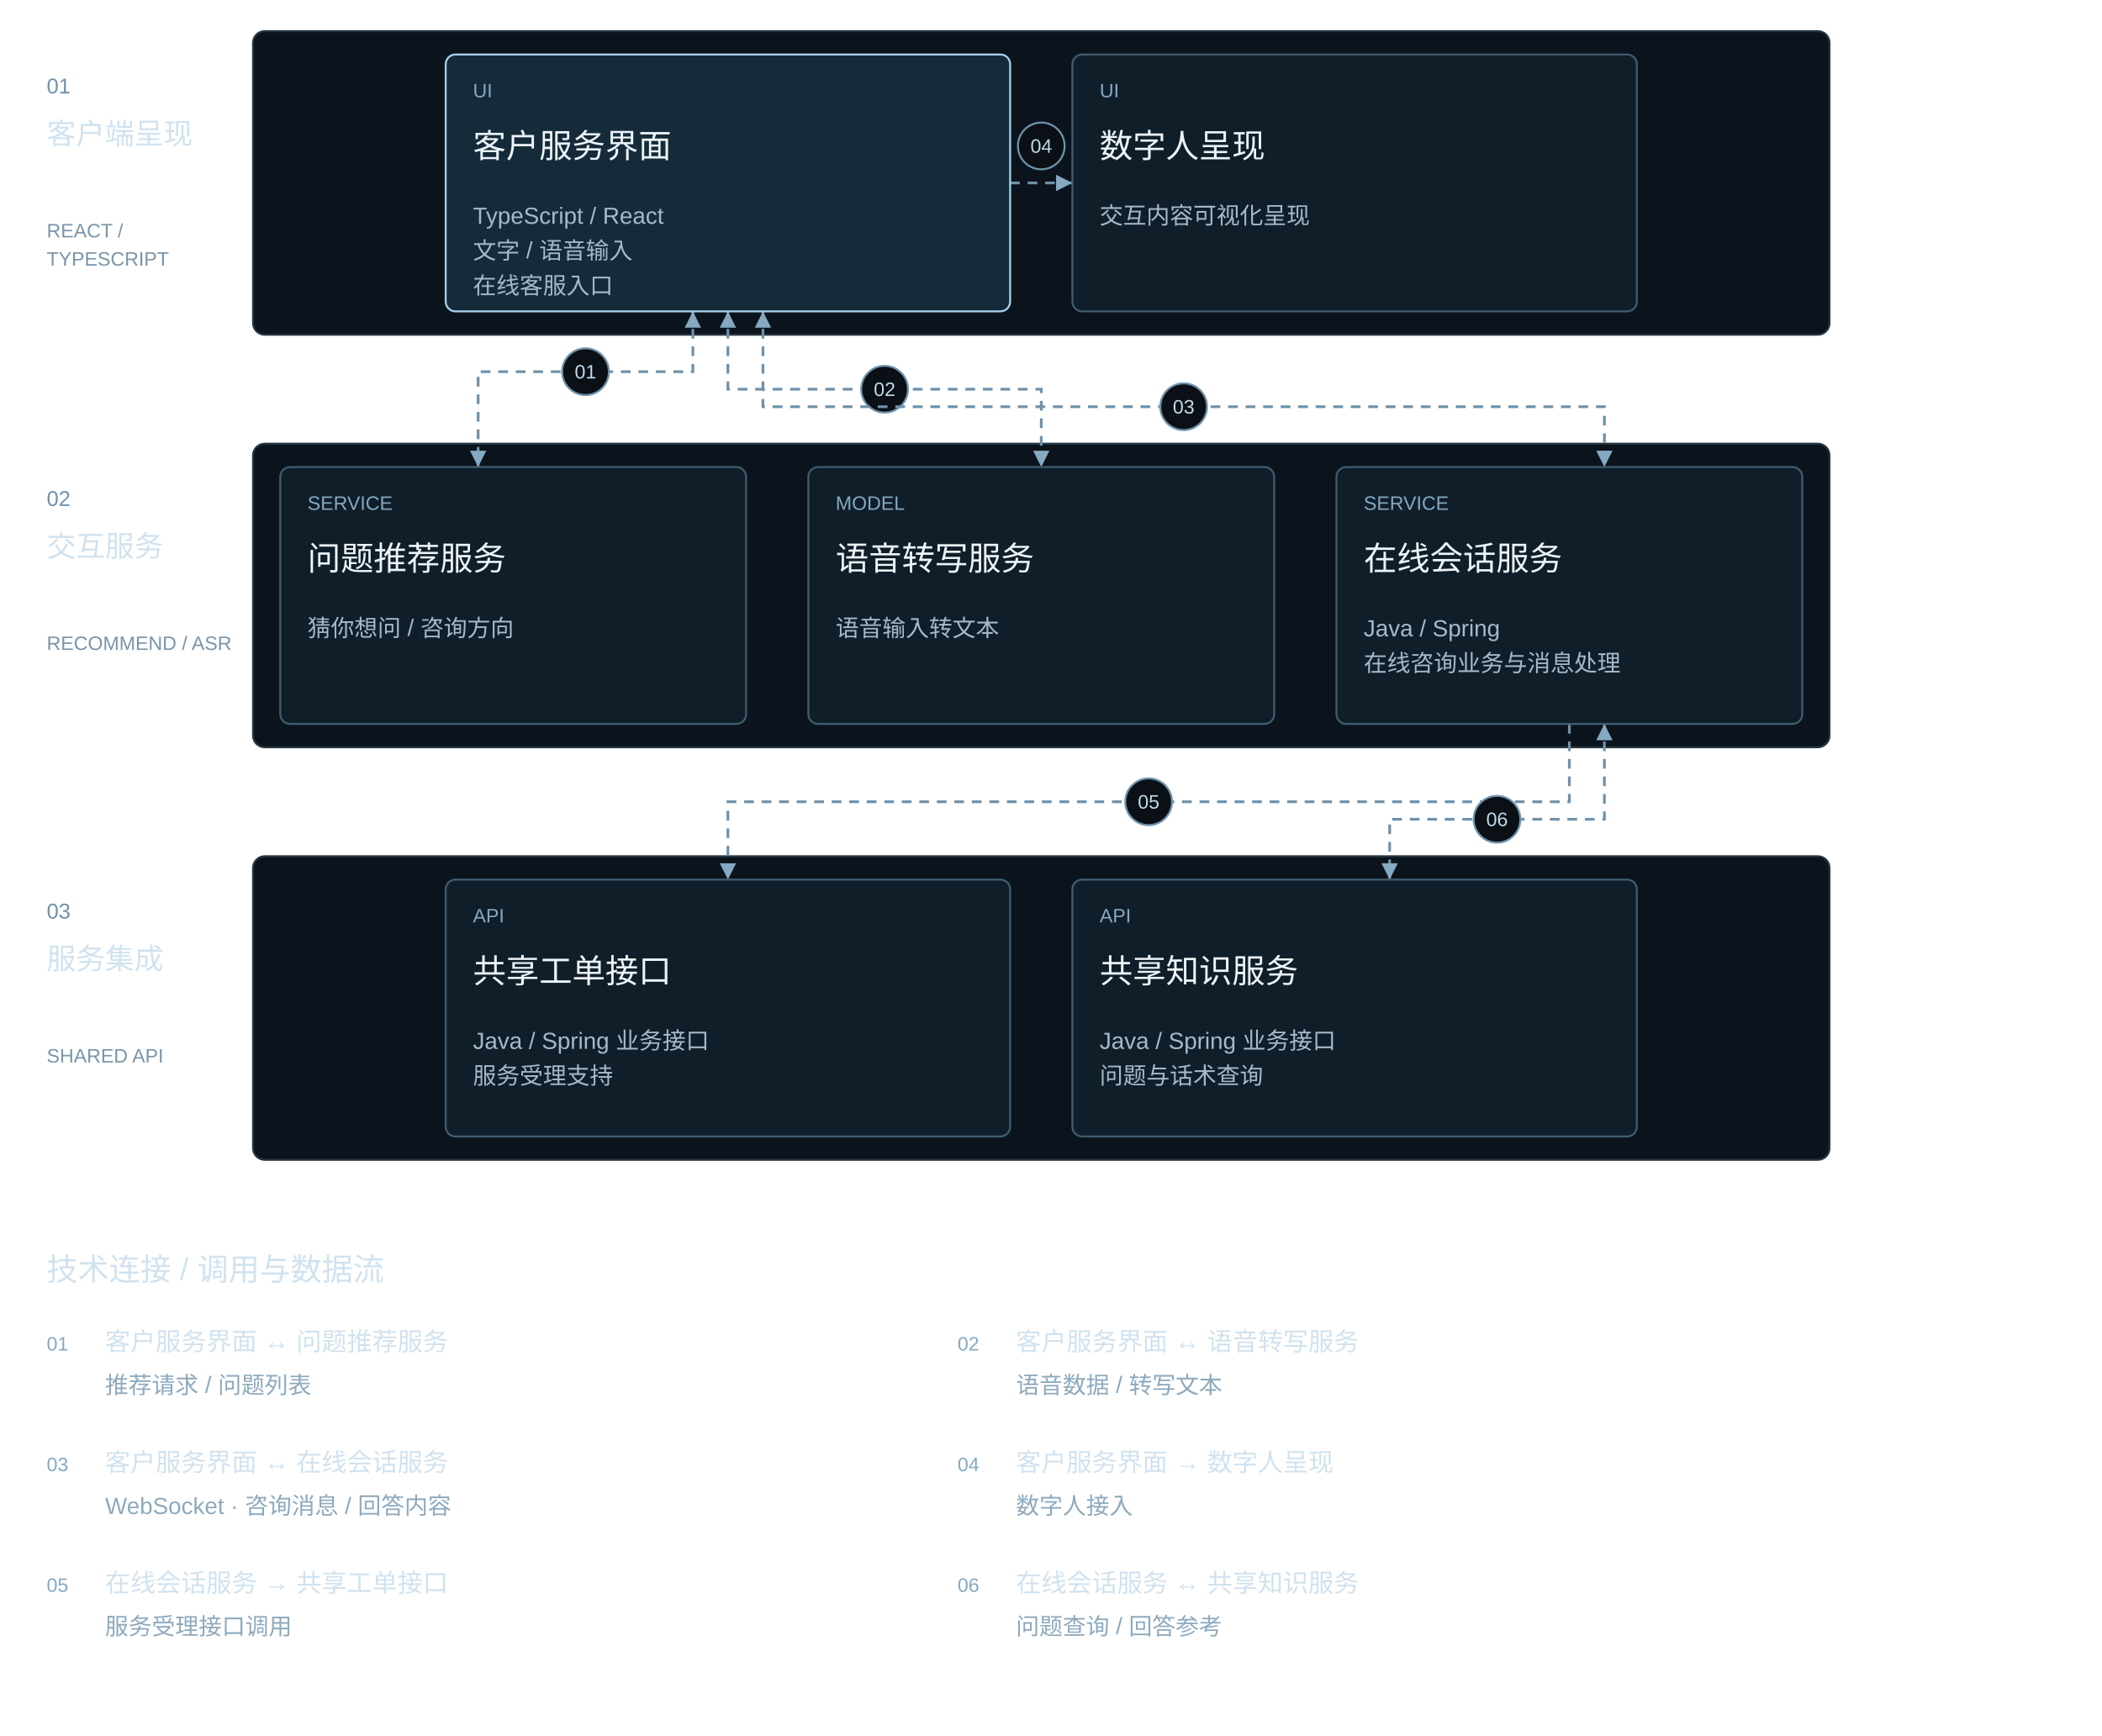
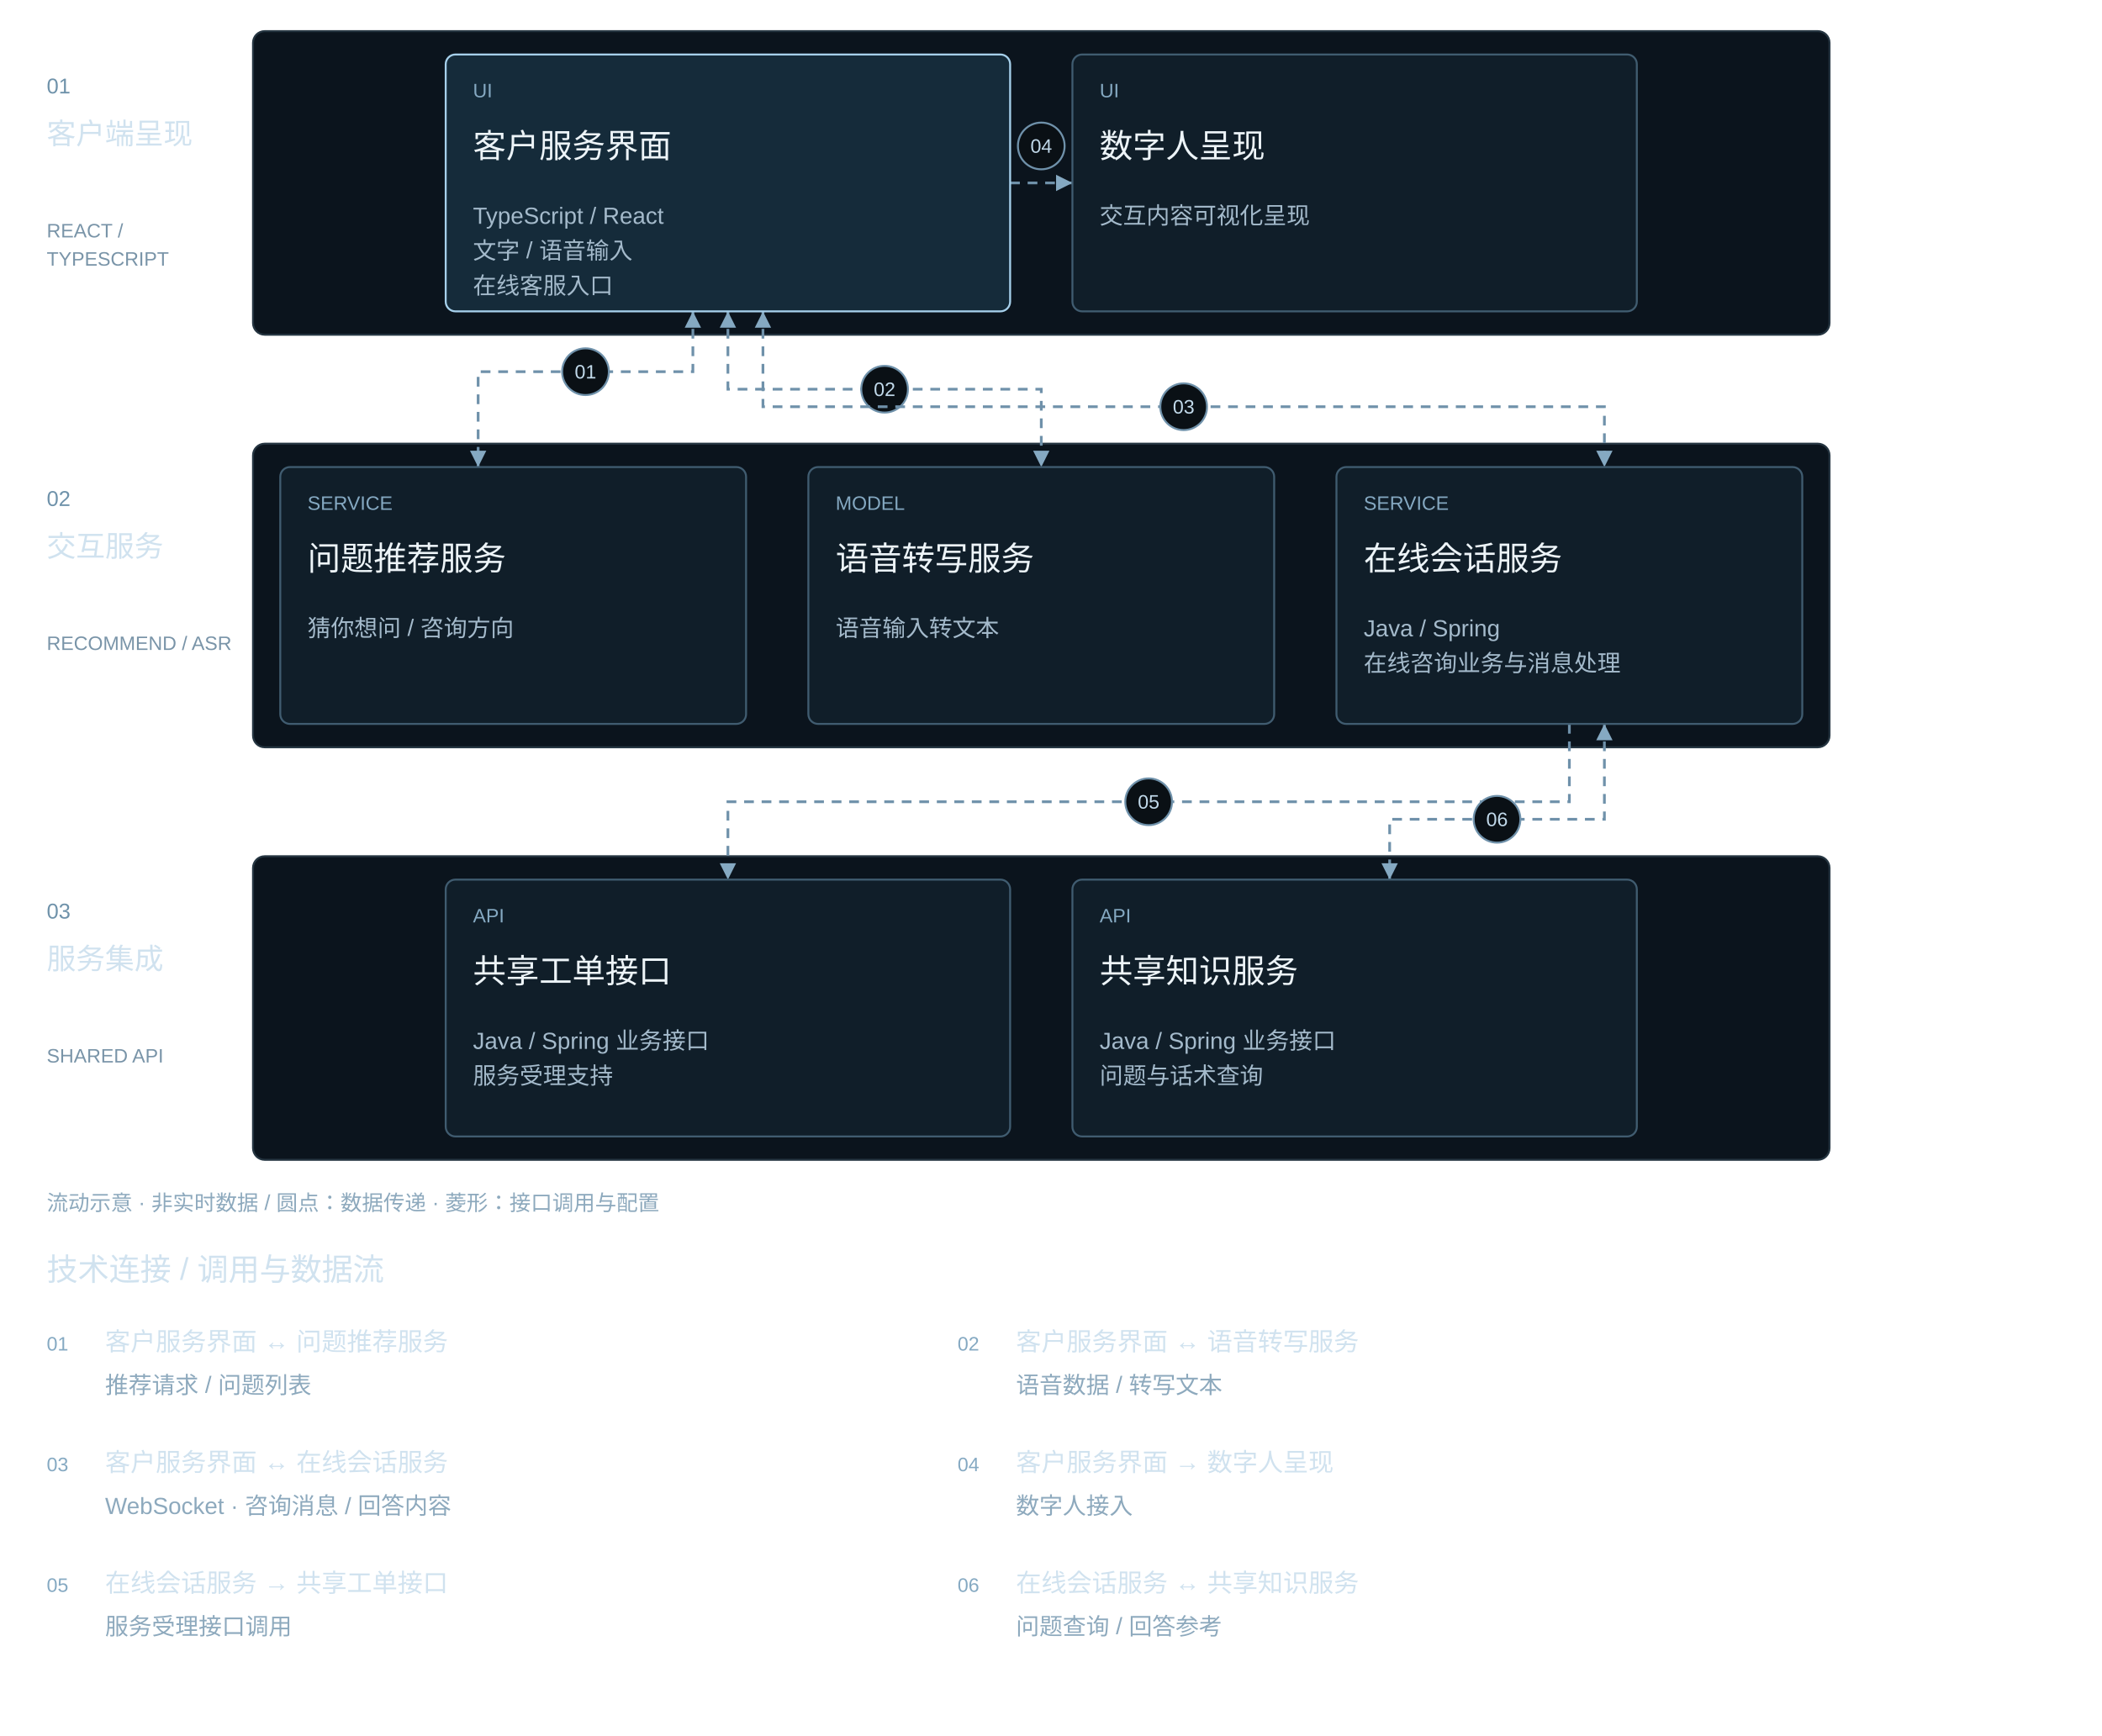
- <svg xmlns="http://www.w3.org/2000/svg" viewBox="0 0 1080 892" role="img" aria-labelledby="title-customer-service-digital-human desc-customer-service-digital-human" style="font-family:Arial,'PingFang SC','Microsoft YaHei',sans-serif;background:#0a1015">
+ <svg xmlns="http://www.w3.org/2000/svg" viewBox="0 0 1080 892" role="img" aria-labelledby="title-customer-service-digital-human" aria-describedby="desc-customer-service-digital-human" style="font-family:Arial,'PingFang SC','Microsoft YaHei',sans-serif;background:#0a1015">
+   <style>.architecture-packet{pointer-events:none}svg[data-motion="paused"] .architecture-packet{visibility:hidden}@media(prefers-reduced-motion:reduce){.architecture-packet{display:none}}</style>
  <defs>
    <marker id="arrow-customer-service-digital-human" viewBox="0 0 10 10" refX="10" refY="5" markerWidth="6" markerHeight="6" orient="auto-start-reverse">
      <path d="M0 0 L10 5 L0 10" fill="#85a9c2" />
    </marker>
  </defs>
  <g data-layer="ui">
    <rect x="130" y="16" width="810" height="156" rx="6" fill="#0b141d" stroke="#253541" />
    <text x="24" y="48" fill="#6f92aa" font-size="11" text-anchor="start">
      <tspan x="24" dy="0">01</tspan>
    </text>
    <text x="24" y="74" fill="#d0e2ef" font-size="15" text-anchor="start">
      <tspan x="24" dy="0">客户端呈现</tspan>
    </text>
    <text x="24" y="122" fill="#7994a8" font-size="10" text-anchor="start">
      <tspan x="24" dy="0">REACT /</tspan>
      <tspan x="24" dy="14.5">TYPESCRIPT</tspan>
    </text>
  </g>
  <g data-layer="service">
    <rect x="130" y="228" width="810" height="156" rx="6" fill="#0b141d" stroke="#253541" />
    <text x="24" y="260" fill="#6f92aa" font-size="11" text-anchor="start">
      <tspan x="24" dy="0">02</tspan>
    </text>
    <text x="24" y="286" fill="#d0e2ef" font-size="15" text-anchor="start">
      <tspan x="24" dy="0">交互服务</tspan>
    </text>
    <text x="24" y="334" fill="#7994a8" font-size="10" text-anchor="start">
      <tspan x="24" dy="0">RECOMMEND / ASR</tspan>
    </text>
  </g>
  <g data-layer="shared">
    <rect x="130" y="440" width="810" height="156" rx="6" fill="#0b141d" stroke="#253541" />
    <text x="24" y="472" fill="#6f92aa" font-size="11" text-anchor="start">
      <tspan x="24" dy="0">03</tspan>
    </text>
    <text x="24" y="498" fill="#d0e2ef" font-size="15" text-anchor="start">
      <tspan x="24" dy="0">服务集成</tspan>
    </text>
    <text x="24" y="546" fill="#7994a8" font-size="10" text-anchor="start">
      <tspan x="24" dy="0">SHARED API</tspan>
    </text>
  </g>
-   <g data-edge="01">
-     <path d="M356 160 V191 H245.667 V240" fill="none" stroke="#6f91aa" stroke-width="1.4" stroke-dasharray="5 4" marker-start="url(#arrow-customer-service-digital-human)" marker-end="url(#arrow-customer-service-digital-human)" />
+   <g data-edge="01" data-kind="call">
+     <path class="architecture-route" d="M356 160 V191 H245.667 V240" fill="none" stroke="#6f91aa" stroke-width="1.4" stroke-dasharray="5 4" marker-start="url(#arrow-customer-service-digital-human)" marker-end="url(#arrow-customer-service-digital-human)" />
+     <g class="architecture-packet packet-support" data-direction="forward" aria-hidden="true" opacity="0">
+       <circle r="9" fill="#efc896" opacity=".12" />
+       <circle r="5.5" fill="#efc896" opacity=".18" />
+       <path d="M0 -4 L4 0 L0 4 L-4 0 Z" fill="#efc896" />
+       <animateMotion path="M356 160 V191 H245.667 V240" keyPoints="0;1;1" keyTimes="0;.82;1" calcMode="linear" dur="2.55s" begin="-0.00s" repeatCount="indefinite" />
+       <animate attributeName="opacity" values="0;1;1;0;0" keyTimes="0;.035;.76;.82;1" calcMode="linear" dur="2.55s" begin="-0.00s" repeatCount="indefinite" />
+     </g>
+     <g class="architecture-packet packet-support" data-direction="reverse" aria-hidden="true" opacity="0">
+       <circle r="9" fill="#efc896" opacity=".12" />
+       <circle r="5.5" fill="#efc896" opacity=".18" />
+       <path d="M0 -4 L4 0 L0 4 L-4 0 Z" fill="#efc896" />
+       <animateMotion path="M356 160 V191 H245.667 V240" keyPoints="1;0;0" keyTimes="0;.82;1" calcMode="linear" dur="2.55s" begin="-1.10s" repeatCount="indefinite" />
+       <animate attributeName="opacity" values="0;1;1;0;0" keyTimes="0;.035;.76;.82;1" calcMode="linear" dur="2.55s" begin="-1.10s" repeatCount="indefinite" />
+     </g>
    <circle cx="300.833" cy="191" r="12" fill="#0a1015" stroke="#6f91aa" />
    <text x="300.833" y="194.5" fill="#c1d9ea" font-size="10" text-anchor="middle">
      <tspan x="300.833" dy="0">01</tspan>
    </text>
  </g>
-   <g data-edge="02">
-     <path d="M374 160 V200 H535 V240" fill="none" stroke="#6f91aa" stroke-width="1.4" stroke-dasharray="5 4" marker-start="url(#arrow-customer-service-digital-human)" marker-end="url(#arrow-customer-service-digital-human)" />
+   <g data-edge="02" data-kind="call">
+     <path class="architecture-route" d="M374 160 V200 H535 V240" fill="none" stroke="#6f91aa" stroke-width="1.4" stroke-dasharray="5 4" marker-start="url(#arrow-customer-service-digital-human)" marker-end="url(#arrow-customer-service-digital-human)" />
+     <g class="architecture-packet packet-support" data-direction="forward" aria-hidden="true" opacity="0">
+       <circle r="9" fill="#efc896" opacity=".12" />
+       <circle r="5.5" fill="#efc896" opacity=".18" />
+       <path d="M0 -4 L4 0 L0 4 L-4 0 Z" fill="#efc896" />
+       <animateMotion path="M374 160 V200 H535 V240" keyPoints="0;1;1" keyTimes="0;.82;1" calcMode="linear" dur="2.58s" begin="-0.43s" repeatCount="indefinite" />
+       <animate attributeName="opacity" values="0;1;1;0;0" keyTimes="0;.035;.76;.82;1" calcMode="linear" dur="2.58s" begin="-0.43s" repeatCount="indefinite" />
+     </g>
+     <g class="architecture-packet packet-support" data-direction="reverse" aria-hidden="true" opacity="0">
+       <circle r="9" fill="#efc896" opacity=".12" />
+       <circle r="5.5" fill="#efc896" opacity=".18" />
+       <path d="M0 -4 L4 0 L0 4 L-4 0 Z" fill="#efc896" />
+       <animateMotion path="M374 160 V200 H535 V240" keyPoints="1;0;0" keyTimes="0;.82;1" calcMode="linear" dur="2.58s" begin="-1.53s" repeatCount="indefinite" />
+       <animate attributeName="opacity" values="0;1;1;0;0" keyTimes="0;.035;.76;.82;1" calcMode="linear" dur="2.58s" begin="-1.53s" repeatCount="indefinite" />
+     </g>
    <circle cx="454.5" cy="200" r="12" fill="#0a1015" stroke="#6f91aa" />
    <text x="454.5" y="203.5" fill="#c1d9ea" font-size="10" text-anchor="middle">
      <tspan x="454.5" dy="0">02</tspan>
    </text>
  </g>
-   <g data-edge="03">
-     <path d="M392 160 V209 H824.333 V240" fill="none" stroke="#6f91aa" stroke-width="1.4" stroke-dasharray="5 4" marker-start="url(#arrow-customer-service-digital-human)" marker-end="url(#arrow-customer-service-digital-human)" />
+   <g data-edge="03" data-kind="call">
+     <path class="architecture-route" d="M392 160 V209 H824.333 V240" fill="none" stroke="#6f91aa" stroke-width="1.4" stroke-dasharray="5 4" marker-start="url(#arrow-customer-service-digital-human)" marker-end="url(#arrow-customer-service-digital-human)" />
+     <g class="architecture-packet packet-support" data-direction="forward" aria-hidden="true" opacity="0">
+       <circle r="9" fill="#efc896" opacity=".12" />
+       <circle r="5.5" fill="#efc896" opacity=".18" />
+       <path d="M0 -4 L4 0 L0 4 L-4 0 Z" fill="#efc896" />
+       <animateMotion path="M392 160 V209 H824.333 V240" keyPoints="0;1;1" keyTimes="0;.82;1" calcMode="linear" dur="4.75s" begin="-0.86s" repeatCount="indefinite" />
+       <animate attributeName="opacity" values="0;1;1;0;0" keyTimes="0;.035;.76;.82;1" calcMode="linear" dur="4.75s" begin="-0.86s" repeatCount="indefinite" />
+     </g>
+     <g class="architecture-packet packet-support" data-direction="reverse" aria-hidden="true" opacity="0">
+       <circle r="9" fill="#efc896" opacity=".12" />
+       <circle r="5.5" fill="#efc896" opacity=".18" />
+       <path d="M0 -4 L4 0 L0 4 L-4 0 Z" fill="#efc896" />
+       <animateMotion path="M392 160 V209 H824.333 V240" keyPoints="1;0;0" keyTimes="0;.82;1" calcMode="linear" dur="4.75s" begin="-1.96s" repeatCount="indefinite" />
+       <animate attributeName="opacity" values="0;1;1;0;0" keyTimes="0;.035;.76;.82;1" calcMode="linear" dur="4.75s" begin="-1.96s" repeatCount="indefinite" />
+     </g>
    <circle cx="608.167" cy="209" r="12" fill="#0a1015" stroke="#6f91aa" />
    <text x="608.167" y="212.5" fill="#c1d9ea" font-size="10" text-anchor="middle">
      <tspan x="608.167" dy="0">03</tspan>
    </text>
  </g>
-   <g data-edge="04">
-     <path d="M519 94 H551" fill="none" stroke="#6f91aa" stroke-width="1.4" stroke-dasharray="5 4" marker-end="url(#arrow-customer-service-digital-human)" />
+   <g data-edge="04" data-kind="call">
+     <path class="architecture-route" d="M519 94 H551" fill="none" stroke="#6f91aa" stroke-width="1.4" stroke-dasharray="5 4" marker-end="url(#arrow-customer-service-digital-human)" />
+     <g class="architecture-packet packet-support" data-direction="forward" aria-hidden="true" opacity="0">
+       <circle r="9" fill="#efc896" opacity=".12" />
+       <circle r="5.5" fill="#efc896" opacity=".18" />
+       <path d="M0 -4 L4 0 L0 4 L-4 0 Z" fill="#efc896" />
+       <animateMotion path="M519 94 H551" keyPoints="0;1;1" keyTimes="0;.82;1" calcMode="linear" dur="2.55s" begin="-1.29s" repeatCount="indefinite" />
+       <animate attributeName="opacity" values="0;1;1;0;0" keyTimes="0;.035;.76;.82;1" calcMode="linear" dur="2.55s" begin="-1.29s" repeatCount="indefinite" />
+     </g>
    <circle cx="535" cy="75" r="12" fill="#0a1015" stroke="#6f91aa" />
    <text x="535" y="78.5" fill="#c1d9ea" font-size="10" text-anchor="middle">
      <tspan x="535" dy="0">04</tspan>
    </text>
  </g>
-   <g data-edge="05">
-     <path d="M806.333 372 V412 H374 V452" fill="none" stroke="#6f91aa" stroke-width="1.4" stroke-dasharray="5 4" marker-end="url(#arrow-customer-service-digital-human)" />
+   <g data-edge="05" data-kind="call">
+     <path class="architecture-route" d="M806.333 372 V412 H374 V452" fill="none" stroke="#6f91aa" stroke-width="1.4" stroke-dasharray="5 4" marker-end="url(#arrow-customer-service-digital-human)" />
+     <g class="architecture-packet packet-support" data-direction="forward" aria-hidden="true" opacity="0">
+       <circle r="9" fill="#efc896" opacity=".12" />
+       <circle r="5.5" fill="#efc896" opacity=".18" />
+       <path d="M0 -4 L4 0 L0 4 L-4 0 Z" fill="#efc896" />
+       <animateMotion path="M806.333 372 V412 H374 V452" keyPoints="0;1;1" keyTimes="0;.82;1" calcMode="linear" dur="4.75s" begin="-1.72s" repeatCount="indefinite" />
+       <animate attributeName="opacity" values="0;1;1;0;0" keyTimes="0;.035;.76;.82;1" calcMode="linear" dur="4.75s" begin="-1.72s" repeatCount="indefinite" />
+     </g>
    <circle cx="590.167" cy="412" r="12" fill="#0a1015" stroke="#6f91aa" />
    <text x="590.167" y="415.5" fill="#c1d9ea" font-size="10" text-anchor="middle">
      <tspan x="590.167" dy="0">05</tspan>
    </text>
  </g>
-   <g data-edge="06">
-     <path d="M824.333 372 V421 H714 V452" fill="none" stroke="#6f91aa" stroke-width="1.4" stroke-dasharray="5 4" marker-start="url(#arrow-customer-service-digital-human)" marker-end="url(#arrow-customer-service-digital-human)" />
+   <g data-edge="06" data-kind="call">
+     <path class="architecture-route" d="M824.333 372 V421 H714 V452" fill="none" stroke="#6f91aa" stroke-width="1.4" stroke-dasharray="5 4" marker-start="url(#arrow-customer-service-digital-human)" marker-end="url(#arrow-customer-service-digital-human)" />
+     <g class="architecture-packet packet-support" data-direction="forward" aria-hidden="true" opacity="0">
+       <circle r="9" fill="#efc896" opacity=".12" />
+       <circle r="5.5" fill="#efc896" opacity=".18" />
+       <path d="M0 -4 L4 0 L0 4 L-4 0 Z" fill="#efc896" />
+       <animateMotion path="M824.333 372 V421 H714 V452" keyPoints="0;1;1" keyTimes="0;.82;1" calcMode="linear" dur="2.55s" begin="-2.15s" repeatCount="indefinite" />
+       <animate attributeName="opacity" values="0;1;1;0;0" keyTimes="0;.035;.76;.82;1" calcMode="linear" dur="2.55s" begin="-2.15s" repeatCount="indefinite" />
+     </g>
+     <g class="architecture-packet packet-support" data-direction="reverse" aria-hidden="true" opacity="0">
+       <circle r="9" fill="#efc896" opacity=".12" />
+       <circle r="5.5" fill="#efc896" opacity=".18" />
+       <path d="M0 -4 L4 0 L0 4 L-4 0 Z" fill="#efc896" />
+       <animateMotion path="M824.333 372 V421 H714 V452" keyPoints="1;0;0" keyTimes="0;.82;1" calcMode="linear" dur="2.55s" begin="-0.70s" repeatCount="indefinite" />
+       <animate attributeName="opacity" values="0;1;1;0;0" keyTimes="0;.035;.76;.82;1" calcMode="linear" dur="2.55s" begin="-0.70s" repeatCount="indefinite" />
+     </g>
    <circle cx="769.167" cy="421" r="12" fill="#0a1015" stroke="#6f91aa" />
    <text x="769.167" y="424.5" fill="#c1d9ea" font-size="10" text-anchor="middle">
      <tspan x="769.167" dy="0">06</tspan>
    </text>
  </g>
  <g data-node="client">
    <rect x="229" y="28" width="290" height="132" rx="5" fill="#152b3a" stroke="#a6d0eb" />
    <text x="243" y="50" fill="#85a9c2" font-size="10" text-anchor="start">
      <tspan x="243" dy="0">UI</tspan>
    </text>
    <text x="243" y="81" fill="#edf4f8" font-size="17" text-anchor="start">
      <tspan x="243" dy="0">客户服务界面</tspan>
    </text>
    <text x="243" y="115" fill="#a4bacb" font-size="12" text-anchor="start">
      <tspan x="243" dy="0">TypeScript / React</tspan>
      <tspan x="243" dy="18">文字 / 语音输入</tspan>
      <tspan x="243" dy="18">在线客服入口</tspan>
    </text>
  </g>
  <g data-node="avatar">
    <rect x="551" y="28" width="290" height="132" rx="5" fill="#101e29" stroke="#405c70" />
    <text x="565" y="50" fill="#85a9c2" font-size="10" text-anchor="start">
      <tspan x="565" dy="0">UI</tspan>
    </text>
    <text x="565" y="81" fill="#edf4f8" font-size="17" text-anchor="start">
      <tspan x="565" dy="0">数字人呈现</tspan>
    </text>
    <text x="565" y="115" fill="#a4bacb" font-size="12" text-anchor="start">
      <tspan x="565" dy="0">交互内容可视化呈现</tspan>
    </text>
  </g>
  <g data-node="recommend">
    <rect x="144" y="240" width="239.333" height="132" rx="5" fill="#101e29" stroke="#405c70" />
    <text x="158" y="262" fill="#85a9c2" font-size="10" text-anchor="start">
      <tspan x="158" dy="0">SERVICE</tspan>
    </text>
    <text x="158" y="293" fill="#edf4f8" font-size="17" text-anchor="start">
      <tspan x="158" dy="0">问题推荐服务</tspan>
    </text>
    <text x="158" y="327" fill="#a4bacb" font-size="12" text-anchor="start">
      <tspan x="158" dy="0">猜你想问 / 咨询方向</tspan>
    </text>
  </g>
  <g data-node="asr">
    <rect x="415.333" y="240" width="239.333" height="132" rx="5" fill="#101e29" stroke="#405c70" />
    <text x="429.333" y="262" fill="#85a9c2" font-size="10" text-anchor="start">
      <tspan x="429.333" dy="0">MODEL</tspan>
    </text>
    <text x="429.333" y="293" fill="#edf4f8" font-size="17" text-anchor="start">
      <tspan x="429.333" dy="0">语音转写服务</tspan>
    </text>
    <text x="429.333" y="327" fill="#a4bacb" font-size="12" text-anchor="start">
      <tspan x="429.333" dy="0">语音输入转文本</tspan>
    </text>
  </g>
  <g data-node="session">
    <rect x="686.667" y="240" width="239.333" height="132" rx="5" fill="#101e29" stroke="#405c70" />
    <text x="700.667" y="262" fill="#85a9c2" font-size="10" text-anchor="start">
      <tspan x="700.667" dy="0">SERVICE</tspan>
    </text>
    <text x="700.667" y="293" fill="#edf4f8" font-size="17" text-anchor="start">
      <tspan x="700.667" dy="0">在线会话服务</tspan>
    </text>
    <text x="700.667" y="327" fill="#a4bacb" font-size="12" text-anchor="start">
      <tspan x="700.667" dy="0">Java / Spring</tspan>
      <tspan x="700.667" dy="18">在线咨询业务与消息处理</tspan>
    </text>
  </g>
  <g data-node="ticket">
    <rect x="229" y="452" width="290" height="132" rx="5" fill="#101e29" stroke="#405c70" />
    <text x="243" y="474" fill="#85a9c2" font-size="10" text-anchor="start">
      <tspan x="243" dy="0">API</tspan>
    </text>
    <text x="243" y="505" fill="#edf4f8" font-size="17" text-anchor="start">
      <tspan x="243" dy="0">共享工单接口</tspan>
    </text>
    <text x="243" y="539" fill="#a4bacb" font-size="12" text-anchor="start">
      <tspan x="243" dy="0">Java / Spring 业务接口</tspan>
      <tspan x="243" dy="18">服务受理支持</tspan>
    </text>
  </g>
  <g data-node="knowledge">
    <rect x="551" y="452" width="290" height="132" rx="5" fill="#101e29" stroke="#405c70" />
    <text x="565" y="474" fill="#85a9c2" font-size="10" text-anchor="start">
      <tspan x="565" dy="0">API</tspan>
    </text>
    <text x="565" y="505" fill="#edf4f8" font-size="17" text-anchor="start">
      <tspan x="565" dy="0">共享知识服务</tspan>
    </text>
    <text x="565" y="539" fill="#a4bacb" font-size="12" text-anchor="start">
      <tspan x="565" dy="0">Java / Spring 业务接口</tspan>
      <tspan x="565" dy="18">问题与话术查询</tspan>
    </text>
  </g>
+   <text x="24" y="622" fill="#8da9bd" font-size="11" text-anchor="start">
+     <tspan x="24" dy="0">流动示意 · 非实时数据 / 圆点：数据传递 · 菱形：接口调用与配置</tspan>
+   </text>
  <text x="24" y="658" fill="#d0e2ef" font-size="16" text-anchor="start">
    <tspan x="24" dy="0">技术连接 / 调用与数据流</tspan>
  </text>
  <text x="24" y="694" fill="#85a9c2" font-size="10" text-anchor="start">
    <tspan x="24" dy="0">01</tspan>
  </text>
  <text x="54" y="694" fill="#d0e2ef" font-size="13" text-anchor="start">
    <tspan x="54" dy="0">客户服务界面 ↔ 问题推荐服务</tspan>
  </text>
  <text x="54" y="716" fill="#8da9bd" font-size="12" text-anchor="start">
    <tspan x="54" dy="0">推荐请求 / 问题列表</tspan>
  </text>
  <text x="492" y="694" fill="#85a9c2" font-size="10" text-anchor="start">
    <tspan x="492" dy="0">02</tspan>
  </text>
  <text x="522" y="694" fill="#d0e2ef" font-size="13" text-anchor="start">
    <tspan x="522" dy="0">客户服务界面 ↔ 语音转写服务</tspan>
  </text>
  <text x="522" y="716" fill="#8da9bd" font-size="12" text-anchor="start">
    <tspan x="522" dy="0">语音数据 / 转写文本</tspan>
  </text>
  <text x="24" y="756" fill="#85a9c2" font-size="10" text-anchor="start">
    <tspan x="24" dy="0">03</tspan>
  </text>
  <text x="54" y="756" fill="#d0e2ef" font-size="13" text-anchor="start">
    <tspan x="54" dy="0">客户服务界面 ↔ 在线会话服务</tspan>
  </text>
  <text x="54" y="778" fill="#8da9bd" font-size="12" text-anchor="start">
    <tspan x="54" dy="0">WebSocket · 咨询消息 / 回答内容</tspan>
  </text>
  <text x="492" y="756" fill="#85a9c2" font-size="10" text-anchor="start">
    <tspan x="492" dy="0">04</tspan>
  </text>
  <text x="522" y="756" fill="#d0e2ef" font-size="13" text-anchor="start">
    <tspan x="522" dy="0">客户服务界面 → 数字人呈现</tspan>
  </text>
  <text x="522" y="778" fill="#8da9bd" font-size="12" text-anchor="start">
    <tspan x="522" dy="0">数字人接入</tspan>
  </text>
  <text x="24" y="818" fill="#85a9c2" font-size="10" text-anchor="start">
    <tspan x="24" dy="0">05</tspan>
  </text>
  <text x="54" y="818" fill="#d0e2ef" font-size="13" text-anchor="start">
    <tspan x="54" dy="0">在线会话服务 → 共享工单接口</tspan>
  </text>
  <text x="54" y="840" fill="#8da9bd" font-size="12" text-anchor="start">
    <tspan x="54" dy="0">服务受理接口调用</tspan>
  </text>
  <text x="492" y="818" fill="#85a9c2" font-size="10" text-anchor="start">
    <tspan x="492" dy="0">06</tspan>
  </text>
  <text x="522" y="818" fill="#d0e2ef" font-size="13" text-anchor="start">
    <tspan x="522" dy="0">在线会话服务 ↔ 共享知识服务</tspan>
  </text>
  <text x="522" y="840" fill="#8da9bd" font-size="12" text-anchor="start">
    <tspan x="522" dy="0">问题查询 / 回答参考</tspan>
  </text>
</svg>
